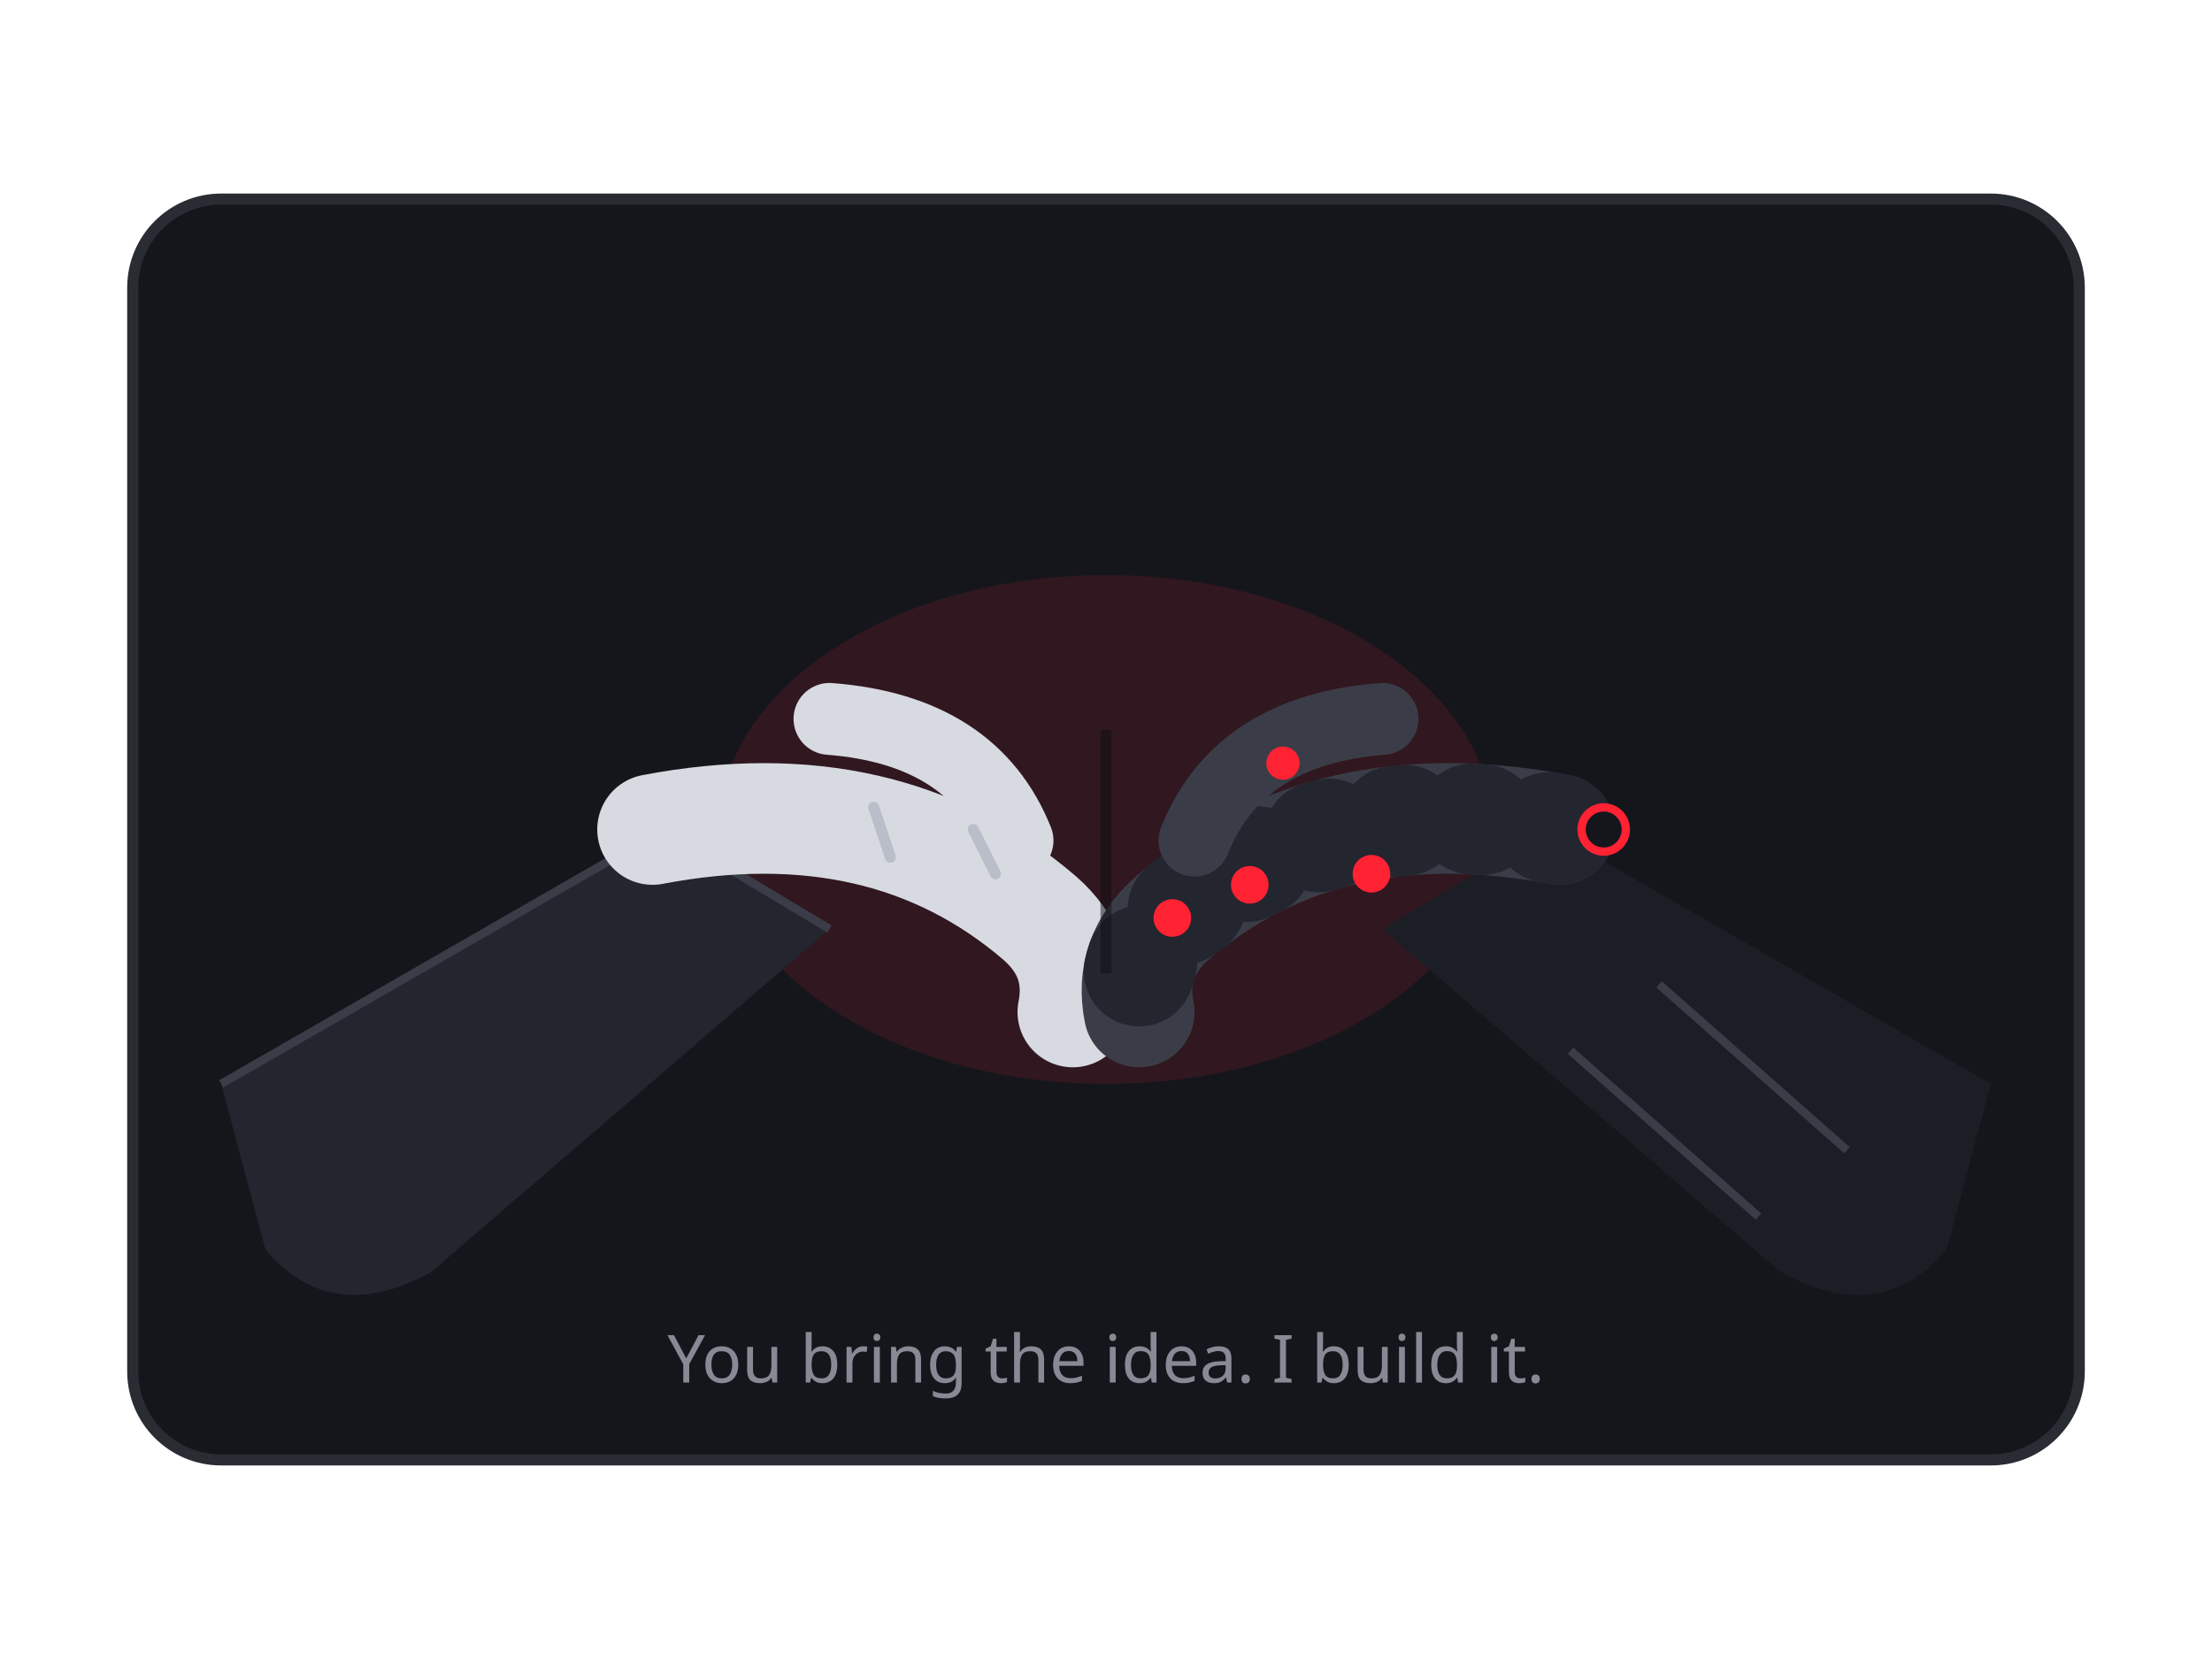
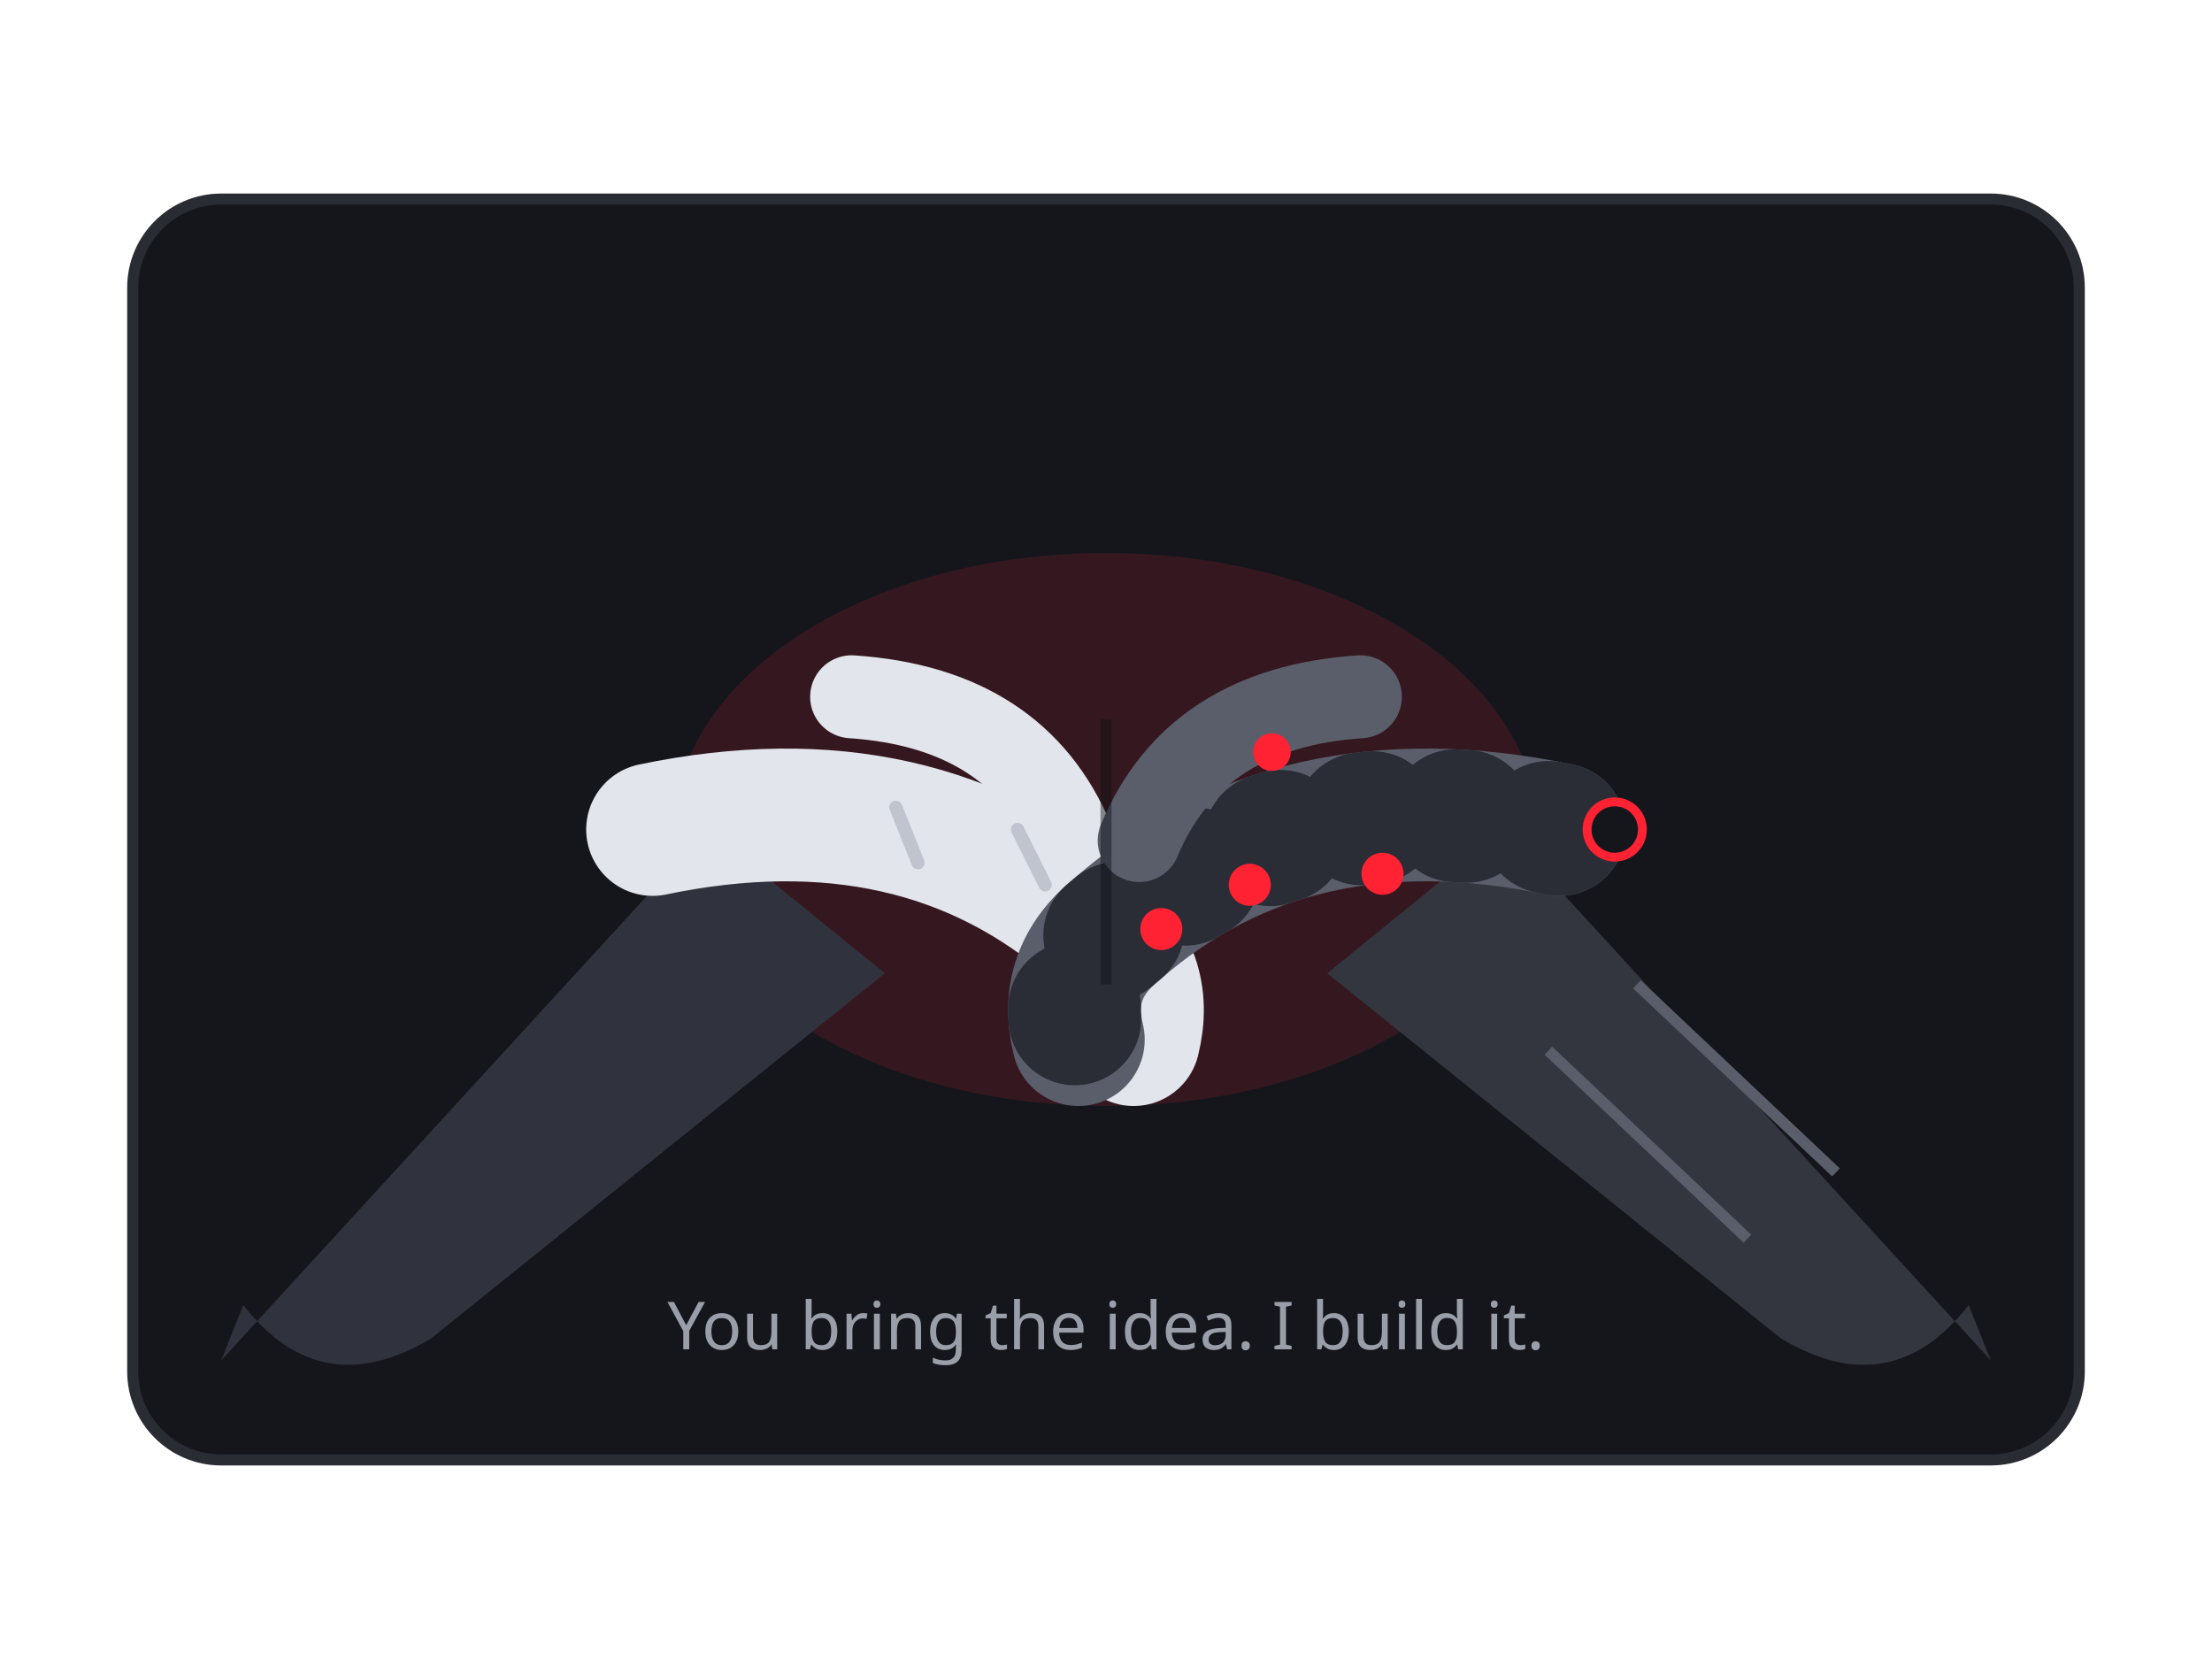
<svg xmlns="http://www.w3.org/2000/svg" viewBox="0 0 400 300" role="img" aria-label="A robot hand shaking a human hand">
  <rect x="24" y="36" width="352" height="228" rx="16" fill="#15161c" stroke="#2a2c34" stroke-width="2" />
-   <ellipse cx="200" cy="150" rx="70" ry="46" fill="#ff2233" opacity="0.12" />
+   <ellipse cx="200" cy="150" rx="78" ry="50" fill="#ff2233" opacity="0.14" />
  <g>
-     <path d="M40 196 L120 150 L150 168 L78 230 Q60 240 48 226 Z" fill="#23252f" />
-     <path d="M40 196 L120 150 L150 168" fill="none" stroke="#3a3d47" stroke-width="1.5" />
-     <path d="M118 150 q42 -8 70 16 q8 7 6 17" fill="none" stroke="#d7dae1" stroke-width="20" stroke-linecap="round" />
-     <path d="M150 130 q26 2 34 22" fill="none" stroke="#d7dae1" stroke-width="13" stroke-linecap="round" />
-     <g stroke="#aeb2bd" stroke-width="2" stroke-linecap="round" opacity="0.7">
-       <line x1="176" y1="150" x2="180" y2="158" />
-       <line x1="158" y1="146" x2="161" y2="155" />
+     <path d="M40 246 L128 150 L160 176 L78 242 Q58 254 44 236 Z" fill="#30333d" />
+     <path d="M118 150 q48 -10 80 18 q10 8 7 20" fill="none" stroke="#e2e5eb" stroke-width="24" stroke-linecap="round" />
+     <path d="M154 126 q30 2 40 26" fill="none" stroke="#e2e5eb" stroke-width="15" stroke-linecap="round" />
+     <g stroke="#b7bcc7" stroke-width="2.4" stroke-linecap="round" opacity="0.8">
+       <line x1="184" y1="150" x2="189" y2="160" />
+       <line x1="162" y1="146" x2="166" y2="156" />
    </g>
  </g>
  <g>
-     <path d="M360 196 L280 150 L250 168 L322 230 Q340 240 352 226 Z" fill="#1c1e26" />
-     <g stroke="#3a3d47" stroke-width="1.5">
-       <line x1="300" y1="178" x2="334" y2="208" />
-       <line x1="284" y1="190" x2="318" y2="220" />
+     <path d="M360 246 L272 150 L240 176 L322 242 Q342 254 356 236 Z" fill="#33363f" />
+     <g stroke="#5a5e6a" stroke-width="2">
+       <line x1="296" y1="178" x2="332" y2="212" />
+       <line x1="280" y1="190" x2="316" y2="224" />
    </g>
-     <path d="M282 150 q-42 -8 -70 16 q-8 7 -6 17" fill="none" stroke="#3a3d47" stroke-width="20" stroke-linecap="round" />
-     <path d="M282 150 q-42 -8 -70 16 q-8 7 -6 17" fill="none" stroke="#23252f" stroke-width="20" stroke-linecap="round" stroke-dasharray="2 12" />
-     <path d="M250 130 q-26 2 -34 22" fill="none" stroke="#3a3d47" stroke-width="13" stroke-linecap="round" />
+     <path d="M282 150 q-48 -10 -80 18 q-10 8 -7 20" fill="none" stroke="#5a5e6a" stroke-width="24" stroke-linecap="round" />
+     <path d="M282 150 q-48 -10 -80 18 q-10 8 -7 20" fill="none" stroke="#2a2d36" stroke-width="24" stroke-linecap="round" stroke-dasharray="2 15" />
+     <path d="M246 126 q-30 2 -40 26" fill="none" stroke="#5a5e6a" stroke-width="15" stroke-linecap="round" />
    <g fill="#ff2233">
-       <circle cx="248" cy="158" r="3.4" />
-       <circle cx="226" cy="160" r="3.4" />
-       <circle cx="212" cy="166" r="3.4" />
-       <circle cx="232" cy="138" r="3" />
+       <circle cx="250" cy="158" r="3.8" />
+       <circle cx="226" cy="160" r="3.8" />
+       <circle cx="210" cy="168" r="3.8" />
+       <circle cx="230" cy="136" r="3.4" />
    </g>
-     <circle cx="290" cy="150" r="4" fill="#15161c" stroke="#ff2233" stroke-width="1.5" />
+     <circle cx="292" cy="150" r="5" fill="#15161c" stroke="#ff2233" stroke-width="1.6" />
  </g>
-   <path d="M200 132 V176" stroke="#0e0f14" stroke-width="2" opacity="0.5" />
-   <text x="200" y="250" text-anchor="middle" font-family="Segoe UI, sans-serif" font-size="12" fill="#878a95">You bring the idea. I build it.</text>
+   <path d="M200 130 V178" stroke="#0e0f14" stroke-width="2" opacity="0.45" />
+   <text x="200" y="244" text-anchor="middle" font-family="Segoe UI, sans-serif" font-size="12" fill="#9a9ea8">You bring the idea. I build it.</text>
</svg>
